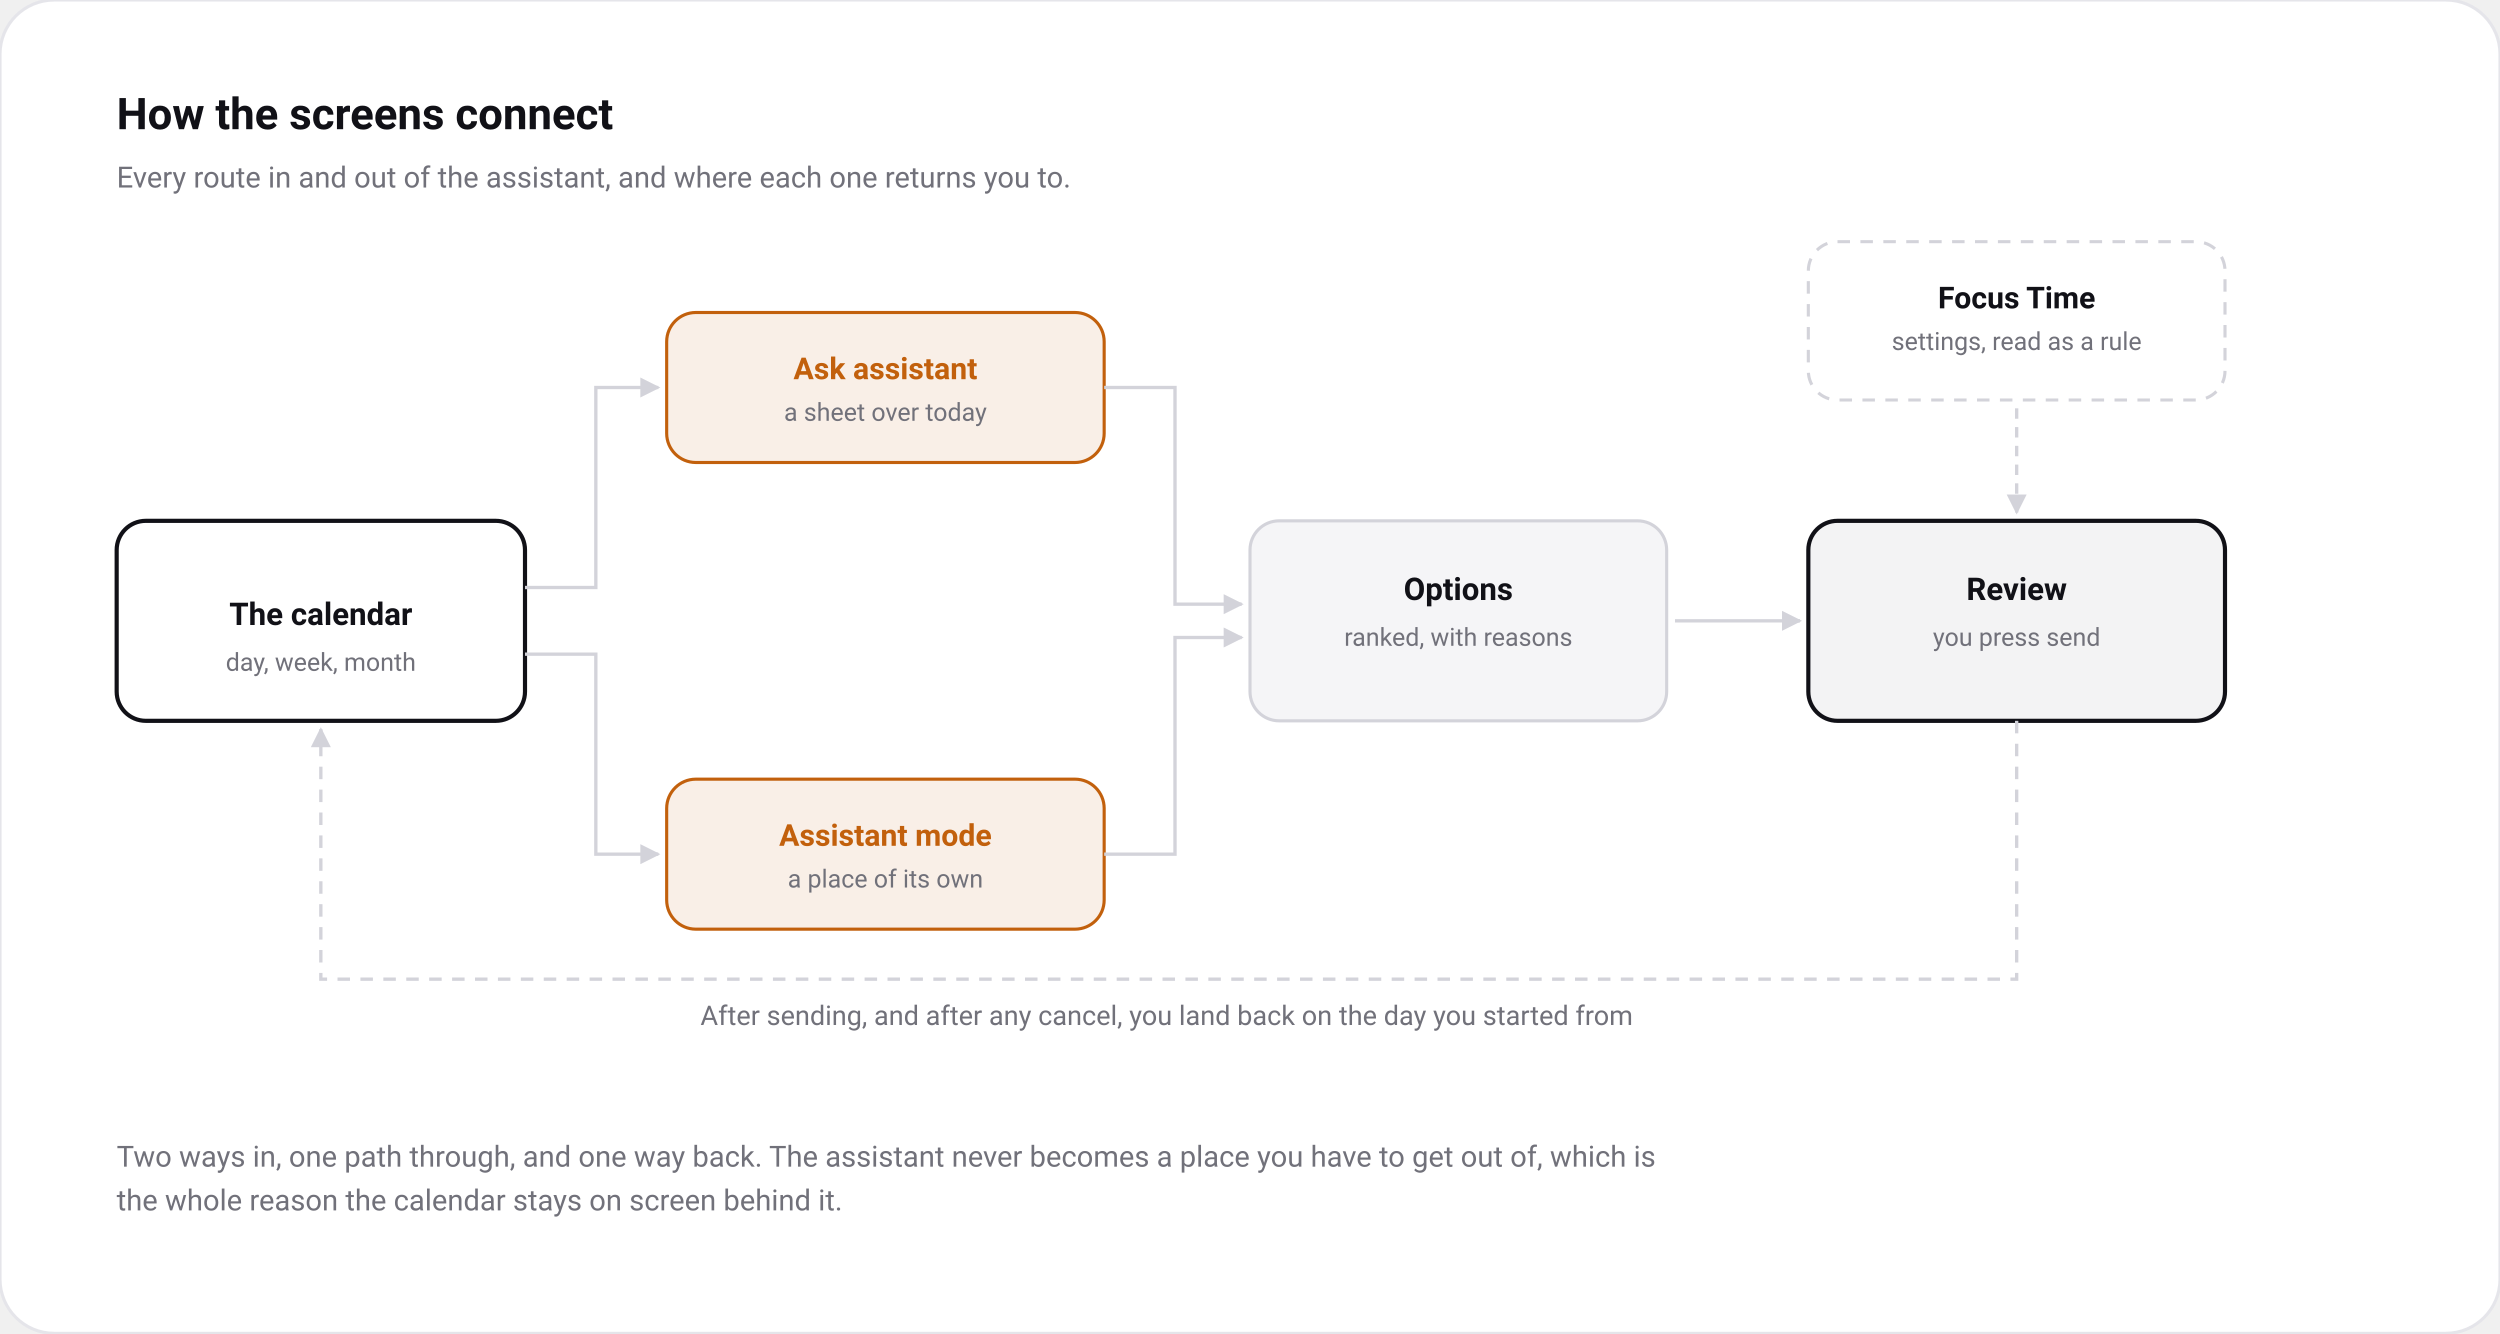
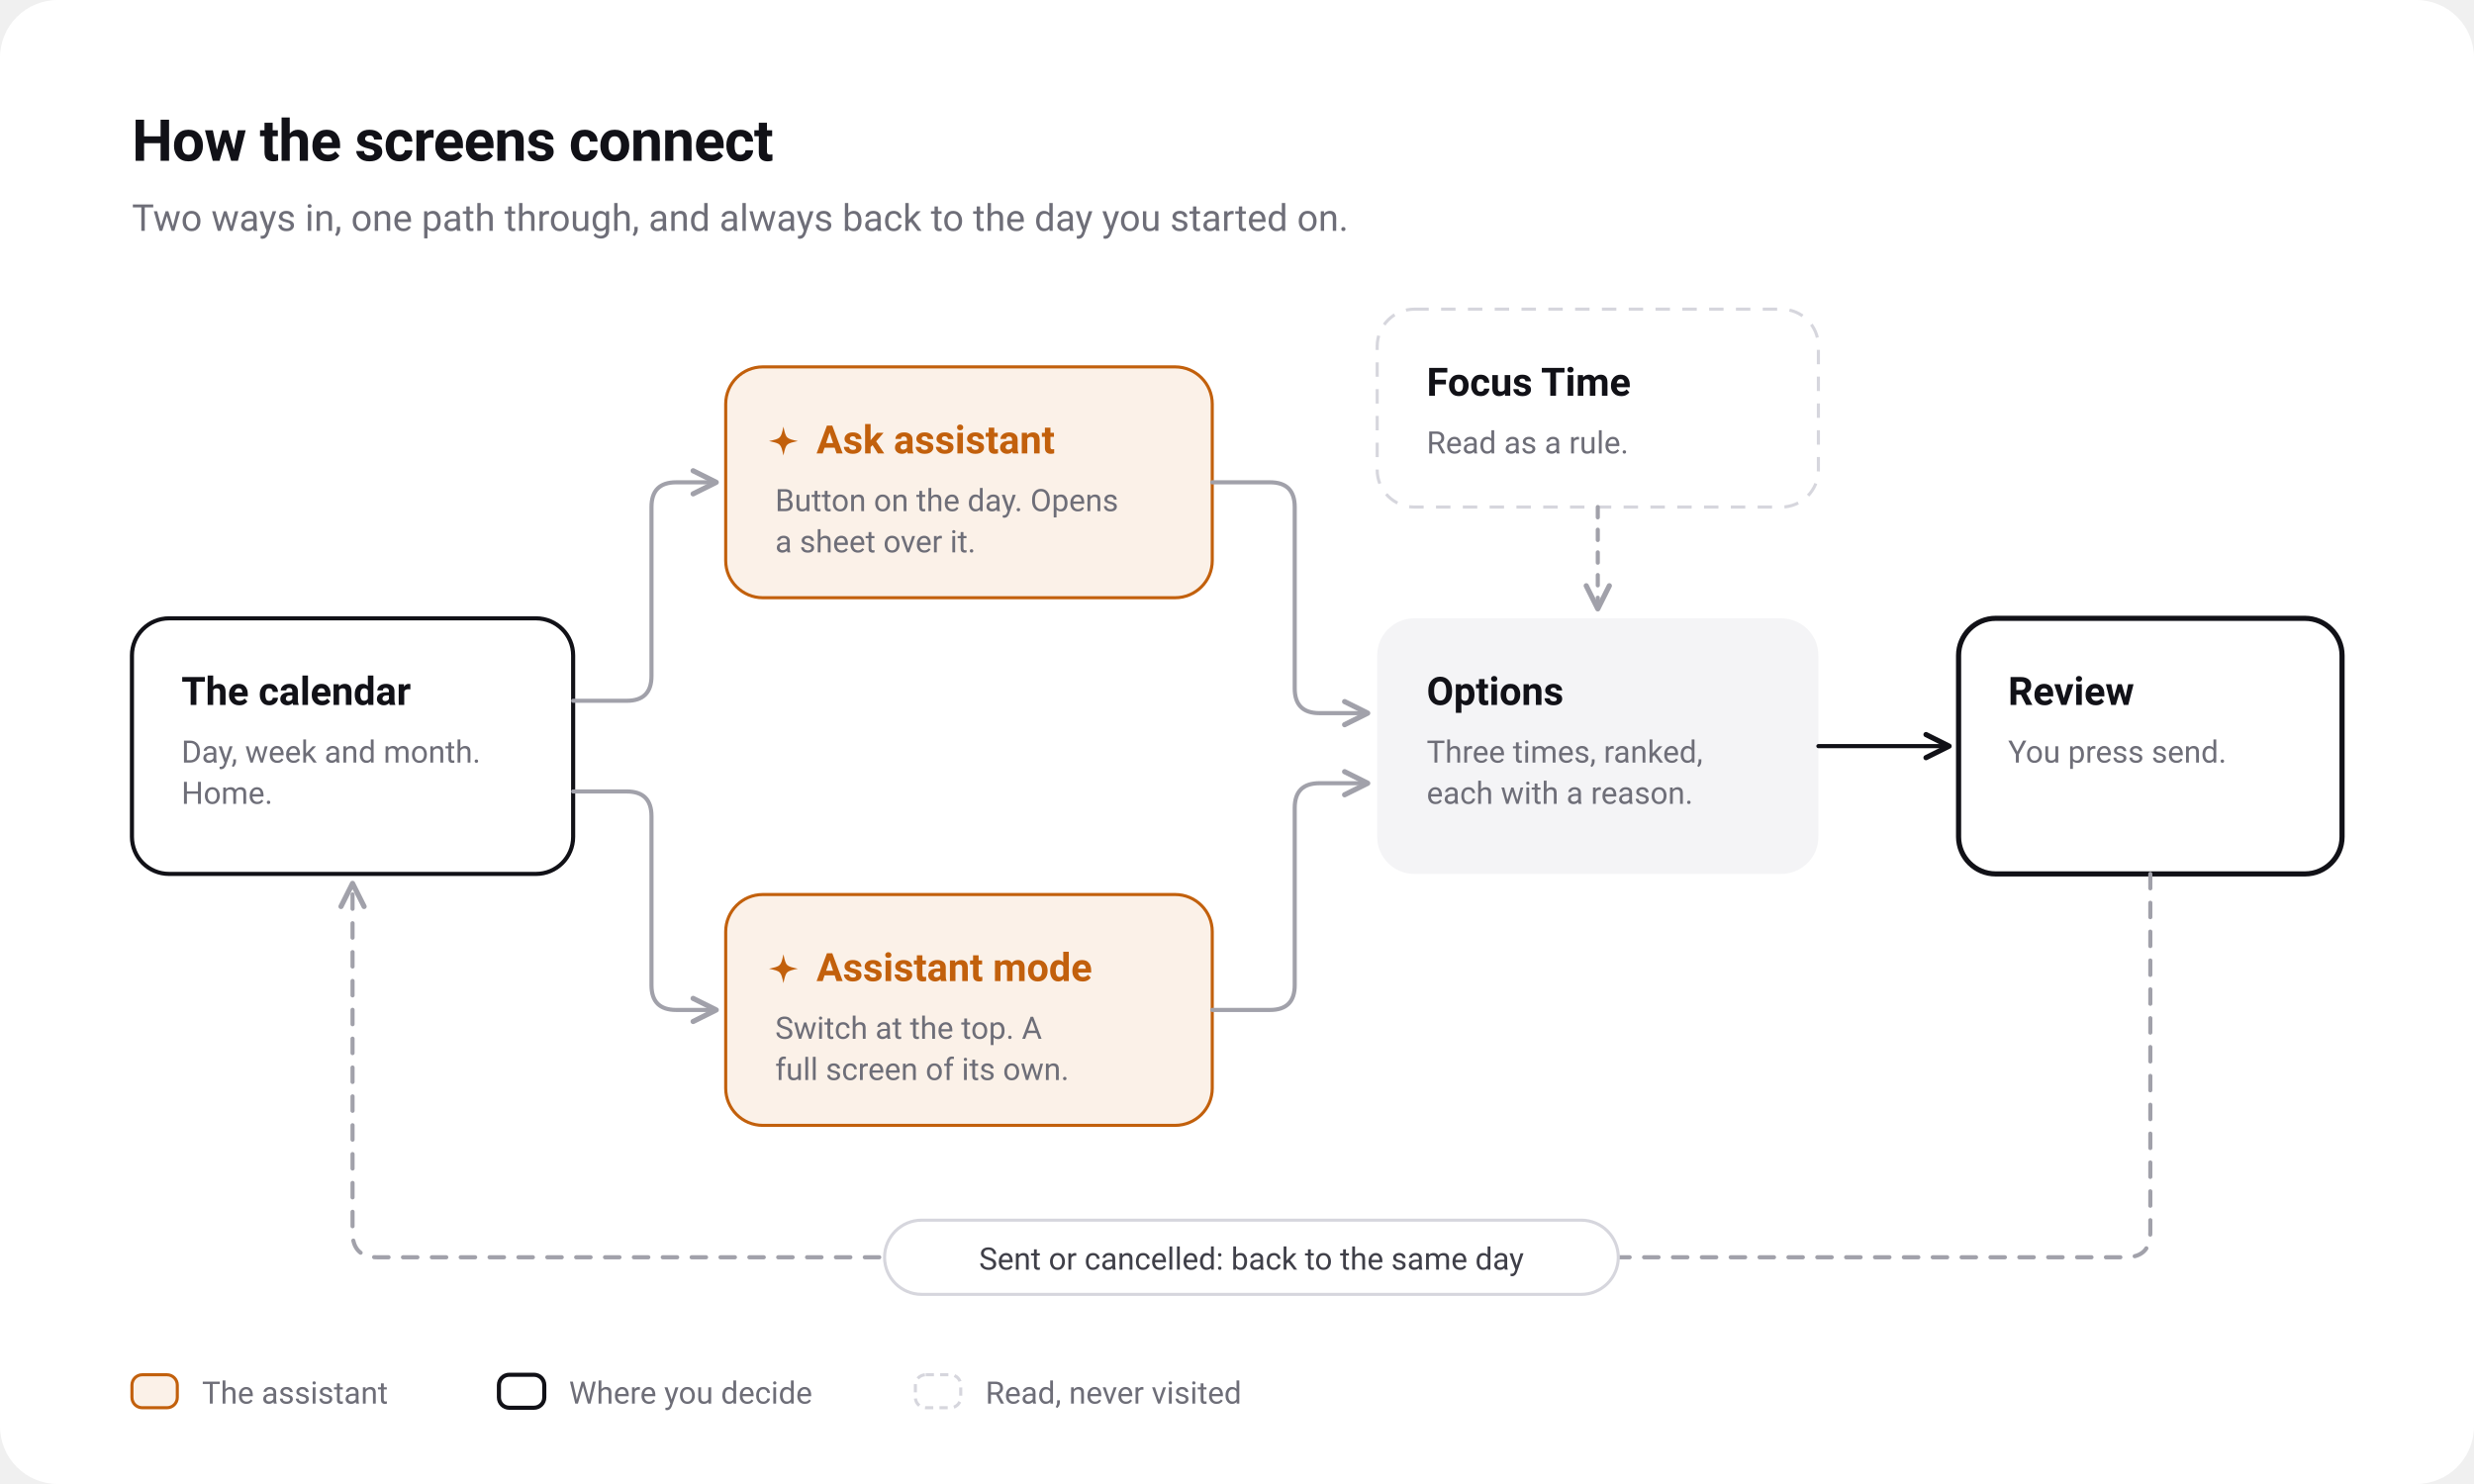
- <svg xmlns="http://www.w3.org/2000/svg" viewBox="0 0 1200 640" width="1200" height="640" role="img">
-   <rect width="1200" height="640" rx="26" fill="#ffffff" stroke="#e5e5ea" stroke-width="1.5" />
+ <svg xmlns="http://www.w3.org/2000/svg" viewBox="0 0 1200 720" width="1200" height="720" role="img">
  <defs>
-     <marker id="a" viewBox="0 0 10 10" refX="9" refY="5" markerWidth="6" markerHeight="6" orient="auto-start-reverse">
-       <path d="M0 0 L10 5 L0 10 z" fill="#d3d3da" />
+     <marker id="a" viewBox="0 0 10 10" refX="8" refY="5" markerWidth="7" markerHeight="7" orient="auto-start-reverse">
+       <path d="M1 1 L9 5 L1 9" fill="none" stroke="#a1a1aa" stroke-width="1.8" stroke-linecap="round" stroke-linejoin="round" />
    </marker>
-     <marker id="ao" viewBox="0 0 10 10" refX="9" refY="5" markerWidth="6" markerHeight="6" orient="auto-start-reverse">
-       <path d="M0 0 L10 5 L0 10 z" fill="#c2600c" />
+     <marker id="ai" viewBox="0 0 10 10" refX="8" refY="5" markerWidth="7" markerHeight="7" orient="auto-start-reverse">
+       <path d="M1 1 L9 5 L1 9" fill="none" stroke="#111117" stroke-width="1.8" stroke-linecap="round" stroke-linejoin="round" />
    </marker>
+     <pattern id="stripe" width="10" height="10" patternUnits="userSpaceOnUse" patternTransform="rotate(45)">
+       <rect width="10" height="10" fill="#f1f1f4" />
+       <rect width="4" height="10" fill="#dcdce2" />
+     </pattern>
  </defs>
-   <text x="56" y="62" font-family="system-ui,-apple-system,'Segoe UI',Roboto,Helvetica,Arial,sans-serif" font-size="21" font-weight="600" fill="#111117" text-anchor="start">How the screens connect</text>
-   <text x="56" y="90" font-family="system-ui,-apple-system,'Segoe UI',Roboto,Helvetica,Arial,sans-serif" font-size="14" font-weight="400" fill="#71717a" text-anchor="start">Every route in and out of the assistant, and where each one returns you to.</text>
-   <rect x="56" y="250" width="196" height="96" rx="14" fill="#ffffff" stroke="#111117" stroke-width="2" />
-   <text x="154" y="303" font-family="system-ui,-apple-system,'Segoe UI',Roboto,Helvetica,Arial,sans-serif" font-size="14.5" font-weight="600" fill="#111117" text-anchor="middle" />
-   <text x="154" y="300" font-family="system-ui,-apple-system,'Segoe UI',Roboto,Helvetica,Arial,sans-serif" font-size="15" font-weight="600" fill="#111117" text-anchor="middle">The calendar</text>
-   <text x="154" y="322" font-family="system-ui,-apple-system,'Segoe UI',Roboto,Helvetica,Arial,sans-serif" font-size="12" font-weight="400" fill="#71717a" text-anchor="middle">day, week, month</text>
-   <rect x="320" y="150" width="210" height="72" rx="14" fill="rgba(194,96,12,0.10)" stroke="#c2600c" stroke-width="1.5" />
-   <text x="425" y="191" font-family="system-ui,-apple-system,'Segoe UI',Roboto,Helvetica,Arial,sans-serif" font-size="14.5" font-weight="600" fill="#111117" text-anchor="middle" />
-   <text x="425" y="182" font-family="system-ui,-apple-system,'Segoe UI',Roboto,Helvetica,Arial,sans-serif" font-size="14.5" font-weight="600" fill="#c2600c" text-anchor="middle">Ask assistant</text>
-   <text x="425" y="202" font-family="system-ui,-apple-system,'Segoe UI',Roboto,Helvetica,Arial,sans-serif" font-size="12" font-weight="400" fill="#71717a" text-anchor="middle">a sheet over today</text>
-   <rect x="320" y="374" width="210" height="72" rx="14" fill="rgba(194,96,12,0.10)" stroke="#c2600c" stroke-width="1.5" />
-   <text x="425" y="415" font-family="system-ui,-apple-system,'Segoe UI',Roboto,Helvetica,Arial,sans-serif" font-size="14.5" font-weight="600" fill="#111117" text-anchor="middle" />
-   <text x="425" y="406" font-family="system-ui,-apple-system,'Segoe UI',Roboto,Helvetica,Arial,sans-serif" font-size="14.5" font-weight="600" fill="#c2600c" text-anchor="middle">Assistant mode</text>
-   <text x="425" y="426" font-family="system-ui,-apple-system,'Segoe UI',Roboto,Helvetica,Arial,sans-serif" font-size="12" font-weight="400" fill="#71717a" text-anchor="middle">a place of its own</text>
-   <path d="M252 282 H 286 V 186 H 316" fill="none" stroke="#d3d3da" stroke-width="1.6" marker-end="url(#a)" />
-   <path d="M252 314 H 286 V 410 H 316" fill="none" stroke="#d3d3da" stroke-width="1.6" marker-end="url(#a)" />
-   <rect x="600" y="250" width="200" height="96" rx="14" fill="#f5f5f7" stroke="#d3d3da" stroke-width="1.5" />
-   <text x="700" y="303" font-family="system-ui,-apple-system,'Segoe UI',Roboto,Helvetica,Arial,sans-serif" font-size="14.5" font-weight="600" fill="#111117" text-anchor="middle" />
-   <text x="700" y="288" font-family="system-ui,-apple-system,'Segoe UI',Roboto,Helvetica,Arial,sans-serif" font-size="15" font-weight="600" fill="#111117" text-anchor="middle">Options</text>
-   <text x="700" y="310" font-family="system-ui,-apple-system,'Segoe UI',Roboto,Helvetica,Arial,sans-serif" font-size="12" font-weight="400" fill="#71717a" text-anchor="middle">ranked, with reasons</text>
-   <path d="M530 186 H 564 V 290 H 596" fill="none" stroke="#d3d3da" stroke-width="1.6" marker-end="url(#a)" />
-   <path d="M530 410 H 564 V 306 H 596" fill="none" stroke="#d3d3da" stroke-width="1.6" marker-end="url(#a)" />
-   <rect x="868" y="250" width="200" height="96" rx="14" fill="rgba(17,17,23,0.05)" stroke="#111117" stroke-width="2" />
-   <text x="968" y="303" font-family="system-ui,-apple-system,'Segoe UI',Roboto,Helvetica,Arial,sans-serif" font-size="14.5" font-weight="600" fill="#111117" text-anchor="middle" />
-   <text x="968" y="288" font-family="system-ui,-apple-system,'Segoe UI',Roboto,Helvetica,Arial,sans-serif" font-size="15" font-weight="600" fill="#111117" text-anchor="middle">Review</text>
-   <text x="968" y="310" font-family="system-ui,-apple-system,'Segoe UI',Roboto,Helvetica,Arial,sans-serif" font-size="12" font-weight="400" fill="#71717a" text-anchor="middle">you press send</text>
-   <path d="M804 298 H 864" fill="none" stroke="#d3d3da" stroke-width="1.6" marker-end="url(#a)" />
-   <path d="M968 346 V 470 H 154 V 350" fill="none" stroke="#d3d3da" stroke-width="1.6" stroke-dasharray="6 5" marker-end="url(#a)" />
-   <text x="560" y="492" font-family="system-ui,-apple-system,'Segoe UI',Roboto,Helvetica,Arial,sans-serif" font-size="13" font-weight="400" fill="#71717a" text-anchor="middle">After sending, and after any cancel, you land back on the day you started from</text>
-   <rect x="868" y="116" width="200" height="76" rx="14" fill="#ffffff" stroke="#d3d3da" stroke-width="1.5" stroke-dasharray="6 5" />
-   <text x="968" y="159" font-family="system-ui,-apple-system,'Segoe UI',Roboto,Helvetica,Arial,sans-serif" font-size="14.5" font-weight="600" fill="#111117" text-anchor="middle" />
-   <text x="968" y="148" font-family="system-ui,-apple-system,'Segoe UI',Roboto,Helvetica,Arial,sans-serif" font-size="14.5" font-weight="600" fill="#111117" text-anchor="middle">Focus Time</text>
-   <text x="968" y="168" font-family="system-ui,-apple-system,'Segoe UI',Roboto,Helvetica,Arial,sans-serif" font-size="12" font-weight="400" fill="#71717a" text-anchor="middle">settings, read as a rule</text>
-   <path d="M968 196 V 246" fill="none" stroke="#d3d3da" stroke-width="1.6" stroke-dasharray="5 4" marker-end="url(#a)" />
-   <text x="56" y="560" font-family="system-ui,-apple-system,'Segoe UI',Roboto,Helvetica,Arial,sans-serif" font-size="14" font-weight="400" fill="#71717a" text-anchor="start">Two ways in, one path through, and one way back. The assistant never becomes a place you have to get out of, which is</text>
-   <text x="56" y="581" font-family="system-ui,-apple-system,'Segoe UI',Roboto,Helvetica,Arial,sans-serif" font-size="14" font-weight="400" fill="#71717a" text-anchor="start">the whole reason the calendar stays on screen behind it.</text>
+   <rect width="1200" height="720" rx="28" fill="#ffffff" />
+   <text x="64" y="78" font-family="system-ui,-apple-system,'Segoe UI',Roboto,Helvetica,Arial,sans-serif" font-size="28" font-weight="650" fill="#111117" text-anchor="start" letter-spacing="-0.3">How the screens connect</text>
+   <text x="64" y="112" font-family="system-ui,-apple-system,'Segoe UI',Roboto,Helvetica,Arial,sans-serif" font-size="18" font-weight="400" fill="#6e6e78" text-anchor="start">Two ways in, one path through, and always back to the day you started on.</text>
+   <rect x="64" y="300" width="214" height="124" rx="18" fill="#ffffff" stroke="#111117" stroke-width="2" />
+   <text x="88" y="342" font-family="system-ui,-apple-system,'Segoe UI',Roboto,Helvetica,Arial,sans-serif" font-size="19" font-weight="650" fill="#111117" text-anchor="start">The calendar</text>
+   <text x="88" y="370" font-family="system-ui,-apple-system,'Segoe UI',Roboto,Helvetica,Arial,sans-serif" font-size="15" font-weight="400" fill="#6e6e78" text-anchor="start">Day, week and month.</text>
+   <text x="88" y="390" font-family="system-ui,-apple-system,'Segoe UI',Roboto,Helvetica,Arial,sans-serif" font-size="15" font-weight="400" fill="#6e6e78" text-anchor="start">Home.</text>
+   <rect x="352" y="178" width="236" height="112" rx="18" fill="#fbf1e8" stroke="#c2600c" stroke-width="1.5" />
+   <path d="M380 207 C381.26 212.74 381.26 212.74 387 214 C381.26 215.26 381.26 215.26 380 221 C378.74 215.26 378.74 215.26 373 214 C378.74 212.74 378.74 212.74 380 207Z" fill="#c2600c" />
+   <text x="396" y="220" font-family="system-ui,-apple-system,'Segoe UI',Roboto,Helvetica,Arial,sans-serif" font-size="19" font-weight="650" fill="#c2600c" text-anchor="start">Ask assistant</text>
+   <text x="376" y="248" font-family="system-ui,-apple-system,'Segoe UI',Roboto,Helvetica,Arial,sans-serif" font-size="15" font-weight="400" fill="#6e6e78" text-anchor="start">Button on the day. Opens</text>
+   <text x="376" y="268" font-family="system-ui,-apple-system,'Segoe UI',Roboto,Helvetica,Arial,sans-serif" font-size="15" font-weight="400" fill="#6e6e78" text-anchor="start">a sheet over it.</text>
+   <rect x="352" y="434" width="236" height="112" rx="18" fill="#fbf1e8" stroke="#c2600c" stroke-width="1.5" />
+   <path d="M380 463 C381.26 468.74 381.26 468.74 387 470 C381.26 471.26 381.26 471.26 380 477 C378.74 471.26 378.74 471.26 373 470 C378.74 468.74 378.74 468.74 380 463Z" fill="#c2600c" />
+   <text x="396" y="476" font-family="system-ui,-apple-system,'Segoe UI',Roboto,Helvetica,Arial,sans-serif" font-size="19" font-weight="650" fill="#c2600c" text-anchor="start">Assistant mode</text>
+   <text x="376" y="504" font-family="system-ui,-apple-system,'Segoe UI',Roboto,Helvetica,Arial,sans-serif" font-size="15" font-weight="400" fill="#6e6e78" text-anchor="start">Switch at the top. A</text>
+   <text x="376" y="524" font-family="system-ui,-apple-system,'Segoe UI',Roboto,Helvetica,Arial,sans-serif" font-size="15" font-weight="400" fill="#6e6e78" text-anchor="start">full screen of its own.</text>
+   <rect x="668" y="300" width="214" height="124" rx="18" fill="#f4f4f6" stroke="none" stroke-width="1.5" />
+   <text x="692" y="342" font-family="system-ui,-apple-system,'Segoe UI',Roboto,Helvetica,Arial,sans-serif" font-size="19" font-weight="650" fill="#111117" text-anchor="start">Options</text>
+   <text x="692" y="370" font-family="system-ui,-apple-system,'Segoe UI',Roboto,Helvetica,Arial,sans-serif" font-size="15" font-weight="400" fill="#6e6e78" text-anchor="start">Three times, ranked,</text>
+   <text x="692" y="390" font-family="system-ui,-apple-system,'Segoe UI',Roboto,Helvetica,Arial,sans-serif" font-size="15" font-weight="400" fill="#6e6e78" text-anchor="start">each with a reason.</text>
+   <rect x="950" y="300" width="186" height="124" rx="18" fill="#ffffff" stroke="#111117" stroke-width="2.5" />
+   <text x="974" y="342" font-family="system-ui,-apple-system,'Segoe UI',Roboto,Helvetica,Arial,sans-serif" font-size="19" font-weight="650" fill="#111117" text-anchor="start">Review</text>
+   <text x="974" y="370" font-family="system-ui,-apple-system,'Segoe UI',Roboto,Helvetica,Arial,sans-serif" font-size="15" font-weight="400" fill="#6e6e78" text-anchor="start">You press send.</text>
+   <rect x="668" y="150" width="214" height="96" rx="18" fill="#ffffff" stroke="#d6d6dd" stroke-width="1.5" stroke-dasharray="7 6" />
+   <text x="692" y="192" font-family="system-ui,-apple-system,'Segoe UI',Roboto,Helvetica,Arial,sans-serif" font-size="19" font-weight="650" fill="#111117" text-anchor="start">Focus Time</text>
+   <text x="692" y="220" font-family="system-ui,-apple-system,'Segoe UI',Roboto,Helvetica,Arial,sans-serif" font-size="15" font-weight="400" fill="#6e6e78" text-anchor="start">Read as a rule.</text>
+   <path d="M278 340 L304 340 Q316 340 316 328 L316 246 Q316 234 328 234 L346 234" fill="none" stroke="#a1a1aa" stroke-width="2" stroke-linecap="round" marker-end="url(#a)" />
+   <path d="M278 384 L304 384 Q316 384 316 396 L316 478 Q316 490 328 490 L346 490" fill="none" stroke="#a1a1aa" stroke-width="2" stroke-linecap="round" marker-end="url(#a)" />
+   <path d="M588 234 L616 234 Q628 234 628 246 L628 334 Q628 346 640 346 L662 346" fill="none" stroke="#a1a1aa" stroke-width="2" stroke-linecap="round" marker-end="url(#a)" />
+   <path d="M588 490 L616 490 Q628 490 628 478 L628 392 Q628 380 640 380 L662 380" fill="none" stroke="#a1a1aa" stroke-width="2" stroke-linecap="round" marker-end="url(#a)" />
+   <path d="M775 246 L775 294" fill="none" stroke="#a1a1aa" stroke-width="2" stroke-dasharray="5 6" stroke-linecap="round" marker-end="url(#a)" />
+   <path d="M882 362 L944 362" fill="none" stroke="#111117" stroke-width="2" stroke-linecap="round" marker-end="url(#ai)" />
+   <path d="M1043 424 L1043 598 Q1043 610 1031 610 L183 610 Q171 610 171 598 L171 430" fill="none" stroke="#a1a1aa" stroke-width="2" stroke-dasharray="7 7" stroke-linecap="round" marker-end="url(#a)" />
+   <rect x="429.05" y="592" width="355.9" height="36" rx="18" fill="#ffffff" stroke="#d6d6dd" stroke-width="1.5" />
+   <text x="607" y="616" font-family="system-ui,-apple-system,'Segoe UI',Roboto,Helvetica,Arial,sans-serif" font-size="15" font-weight="400" fill="#3f3f48" text-anchor="middle">Sent or cancelled: back to the same day</text>
+   <rect x="64" y="667" width="22" height="16" rx="5" fill="#fbf1e8" stroke="#c2600c" stroke-width="1.5" />
+   <text x="98" y="681" font-family="system-ui,-apple-system,'Segoe UI',Roboto,Helvetica,Arial,sans-serif" font-size="15" font-weight="400" fill="#6e6e78" text-anchor="start">The assistant</text>
+   <rect x="242" y="667" width="22" height="16" rx="5" fill="#ffffff" stroke="#111117" stroke-width="2" />
+   <text x="276" y="681" font-family="system-ui,-apple-system,'Segoe UI',Roboto,Helvetica,Arial,sans-serif" font-size="15" font-weight="400" fill="#6e6e78" text-anchor="start">Where you decide</text>
+   <rect x="444" y="667" width="22" height="16" rx="5" fill="#ffffff" stroke="#d6d6dd" stroke-width="1.5" stroke-dasharray="4 3" />
+   <text x="478" y="681" font-family="system-ui,-apple-system,'Segoe UI',Roboto,Helvetica,Arial,sans-serif" font-size="15" font-weight="400" fill="#6e6e78" text-anchor="start">Read, never visited</text>
</svg>
